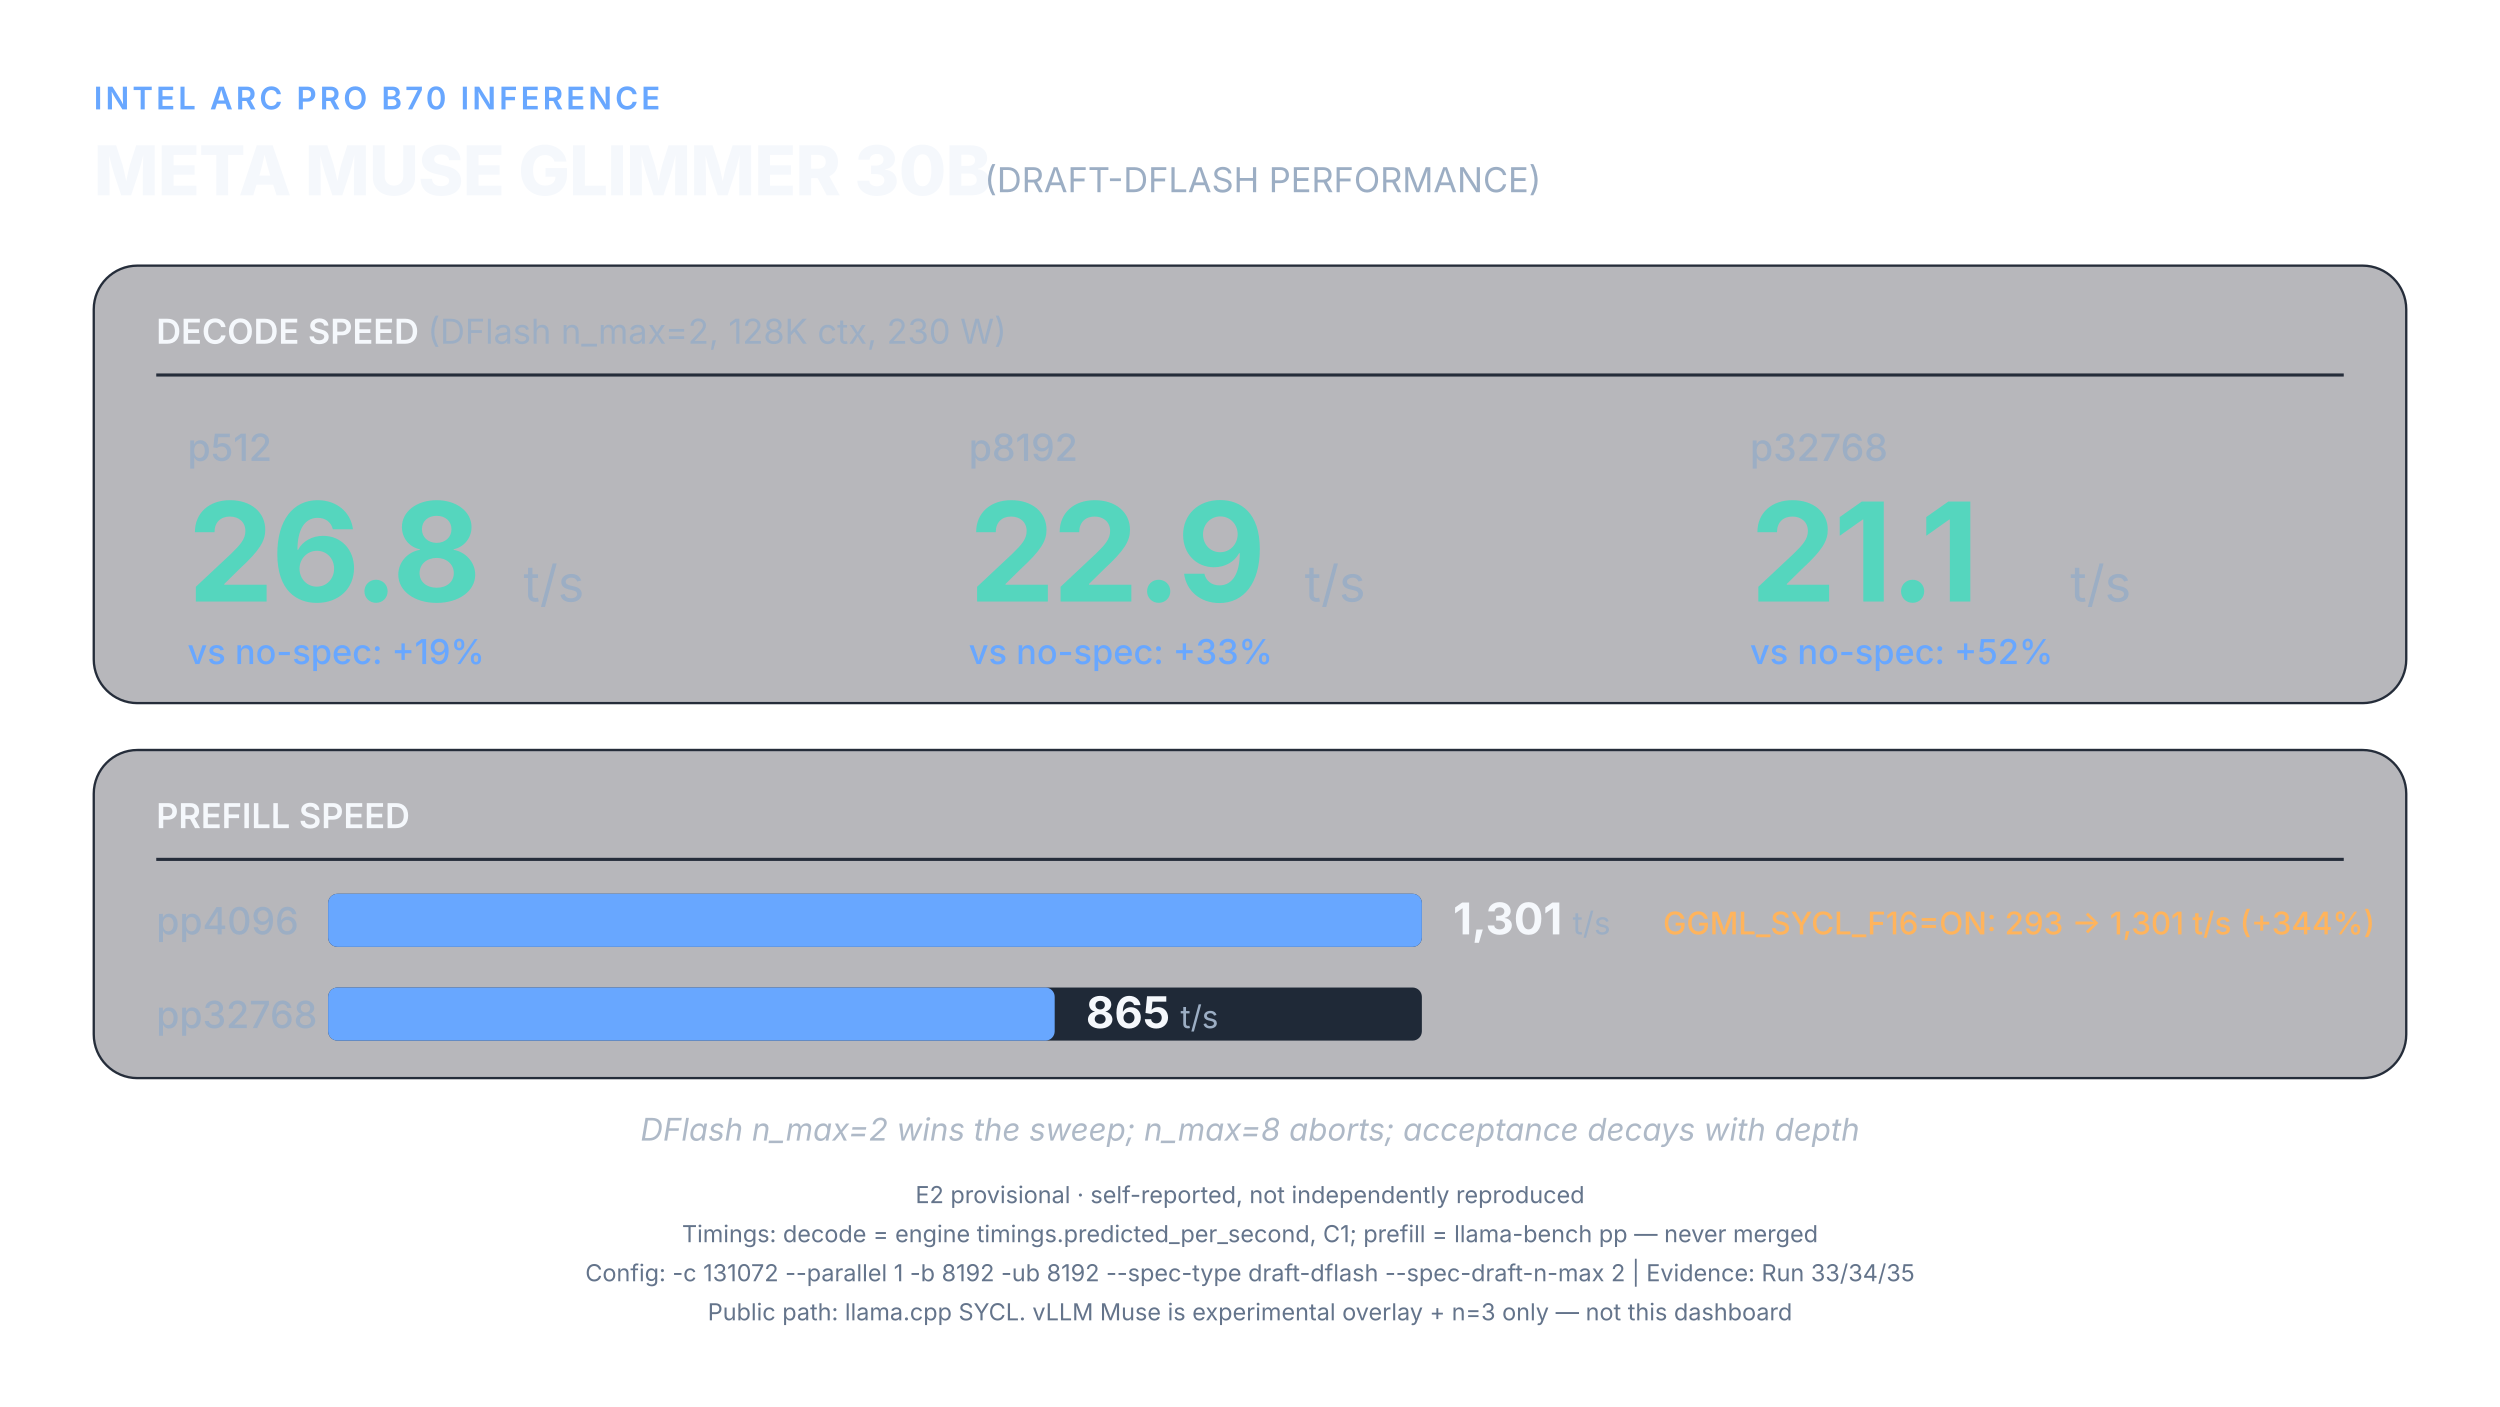
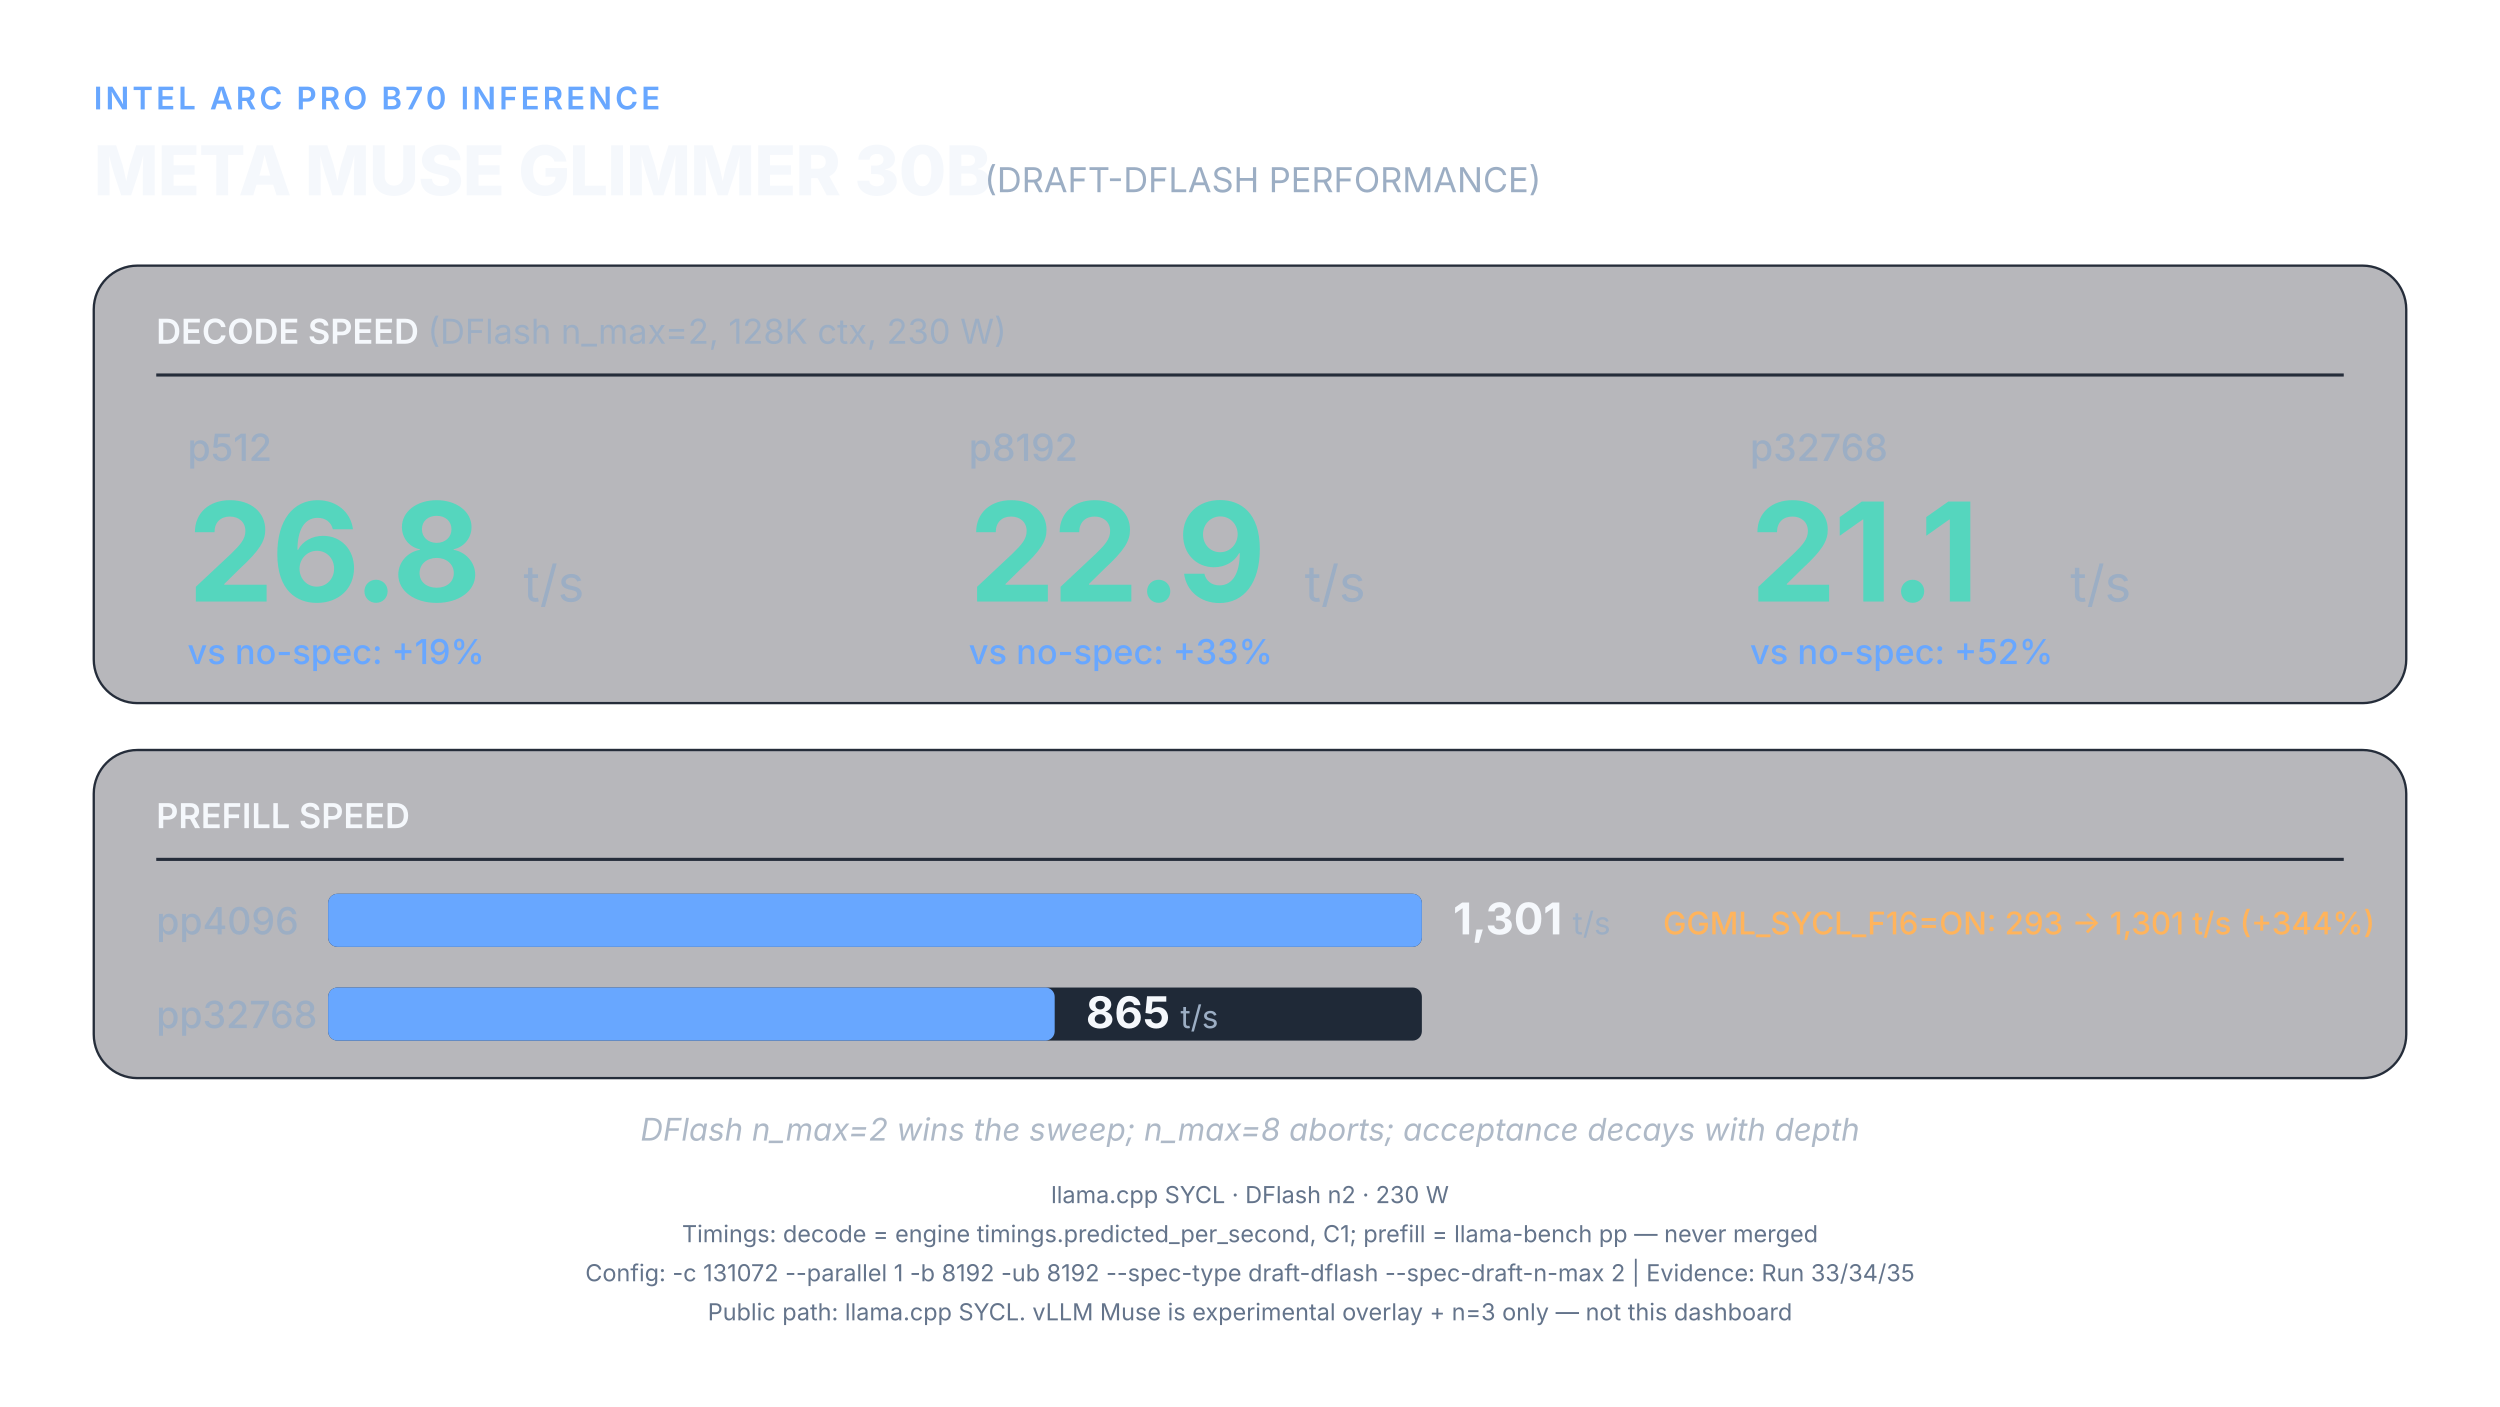
<svg xmlns="http://www.w3.org/2000/svg" viewBox="0 0 1600 900" width="1600" height="900" style="background-color:#07111f; font-family:-apple-system, BlinkMacSystemFont, 'Inter', 'Segoe UI', Roboto, sans-serif; font-variant-numeric: tabular-nums;">
  <defs>
    <style>
      .eyebrow { font-size: 20px; font-weight: 600; fill: #68a7ff; letter-spacing: 2px; }
      .title { font-size: 44px; font-weight: 800; fill: #f5f8fc; letter-spacing: -0.5px; }
      .card { fill: #0f0f1d; fill-opacity: 0.3; stroke: #252d3a; stroke-width: 1.5; rx: 28; }
      .card-title { font-size: 22px; font-weight: 600; fill: #f5f8fc; }
      .card-subtitle { font-size: 22px; font-weight: 400; fill: #9caec4; }
      .value-large { font-size: 88px; font-weight: 700; fill: #55d6be; letter-spacing: -2px; }
      .unit-large { font-size: 32px; font-weight: 400; fill: #9caec4; }
      .subtitle-large { font-size: 22px; font-weight: 500; fill: #68a7ff; }
      .bar-label { font-size: 24px; font-weight: 500; fill: #9caec4; }
      .bar-value { font-size: 28px; font-weight: 700; fill: #f5f8fc; }
      .bar-unit { font-size: 20px; font-weight: 400; fill: #9caec4; }
      .callout { font-size: 20px; font-weight: 500; fill: #ffb45c; }
      .footer-note { font-size: 20px; font-weight: 400; fill: #aeb9c7; font-style: italic; }
      .footer { font-size: 15px; font-weight: 400; fill: #64748b; }
    </style>
  </defs>
  <text x="60" y="70" class="eyebrow">INTEL ARC PRO B70 INFERENCE</text>
  <text x="60" y="125" class="title">META MUSE GLIMMER 30B</text>
  <text x="630" y="123" class="card-subtitle">(DRAFT-DFLASH PERFORMANCE)</text>
  <rect x="60" y="170" width="1480" height="280" class="card" />
  <text x="100" y="220" class="card-title">DECODE SPEED <tspan class="card-subtitle" font-size="20">(DFlash n_max=2, 128K ctx, 230 W)</tspan>
  </text>
  <line x1="100" y1="240" x2="1500" y2="240" stroke="#252d3a" stroke-width="2" />
  <g transform="translate(120, 270)">
    <text x="0" y="25" class="bar-label">p512</text>
    <text x="0" y="115" class="value-large">26.8</text>
    <text x="215" y="115" class="unit-large">t/s</text>
    <text x="0" y="155" class="subtitle-large">vs no-spec: +19%</text>
  </g>
  <g transform="translate(620, 270)">
    <text x="0" y="25" class="bar-label">p8192</text>
    <text x="0" y="115" class="value-large">22.9</text>
    <text x="215" y="115" class="unit-large">t/s</text>
    <text x="0" y="155" class="subtitle-large">vs no-spec: +33%</text>
  </g>
  <g transform="translate(1120, 270)">
    <text x="0" y="25" class="bar-label">p32768</text>
    <text x="0" y="115" class="value-large">21.1</text>
    <text x="205" y="115" class="unit-large">t/s</text>
    <text x="0" y="155" class="subtitle-large">vs no-spec: +52%</text>
  </g>
  <rect x="60" y="480" width="1480" height="210" class="card" />
  <text x="100" y="530" class="card-title">PREFILL SPEED</text>
  <line x1="100" y1="550" x2="1500" y2="550" stroke="#252d3a" stroke-width="2" />
  <g transform="translate(100, 560)">
    <text x="0" y="38" class="bar-label">pp4096</text>
    <rect x="110" y="12" width="700" height="34" rx="6" fill="#1f2937" />
    <rect x="110" y="12" width="700" height="34" rx="6" fill="#68a7ff" />
    <text x="830" y="38" class="bar-value">1,301 <tspan class="bar-unit">t/s</tspan>
    </text>
    <text x="1420" y="38" class="callout" text-anchor="end">GGML_SYCL_F16=ON: 293 → 1,301 t/s (+344%)</text>
    <text x="0" y="98" class="bar-label">pp32768</text>
    <rect x="110" y="72" width="700" height="34" rx="6" fill="#1f2937" />
    <rect x="110" y="72" width="465" height="34" rx="6" fill="#68a7ff" />
    <text x="595" y="98" class="bar-value">865 <tspan class="bar-unit">t/s</tspan>
    </text>
  </g>
  <text x="800" y="730" class="footer-note" text-anchor="middle">DFlash n_max=2 wins the sweep; n_max=8 aborts; acceptance decays with depth</text>
  <g text-anchor="middle" class="footer">
-     <text x="800" y="770">E2 provisional · self-reported, not independently reproduced</text>
+     <text x="800" y="770">llama.cpp SYCL · DFlash n2 · 230 W</text>
    <text x="800" y="795">Timings: decode = engine timings.predicted_per_second, C1; prefill = llama-bench pp — never merged</text>
    <text x="800" y="820">Config: -c 131072 --parallel 1 -b 8192 -ub 8192 --spec-type draft-dflash --spec-draft-n-max 2 | Evidence: Run 33/34/35</text>
    <text x="800" y="845">Public path: llama.cpp SYCL. vLLM Muse is experimental overlay + n=3 only — not this dashboard</text>
  </g>
</svg>
